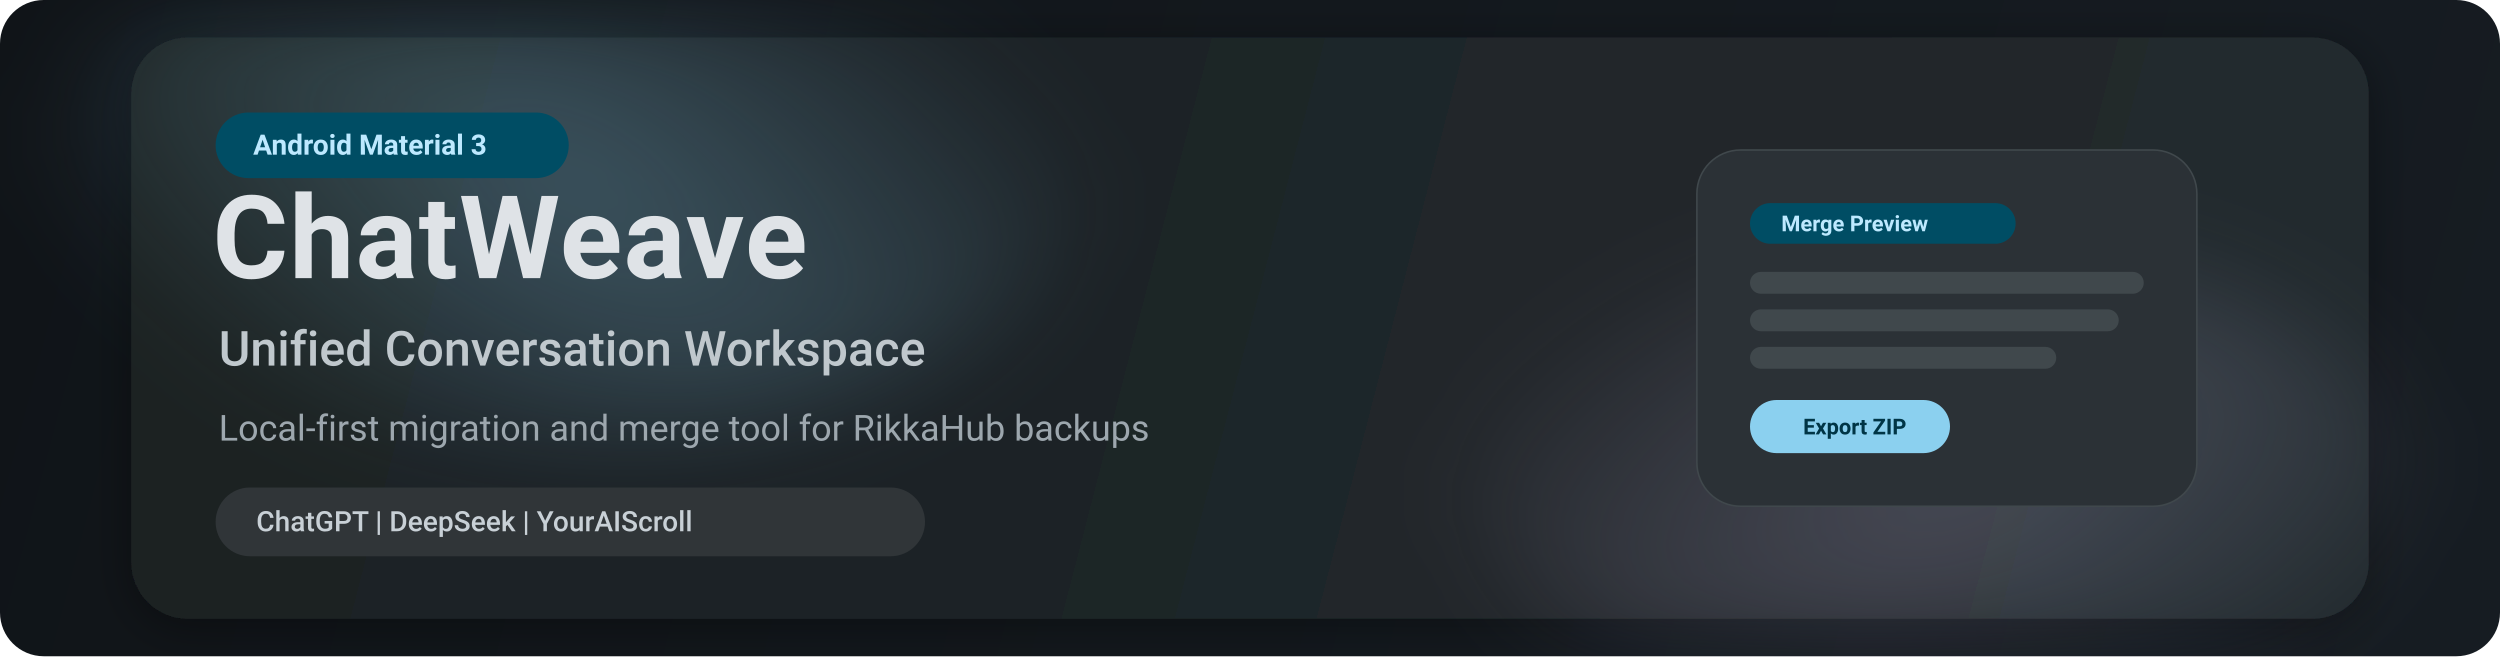
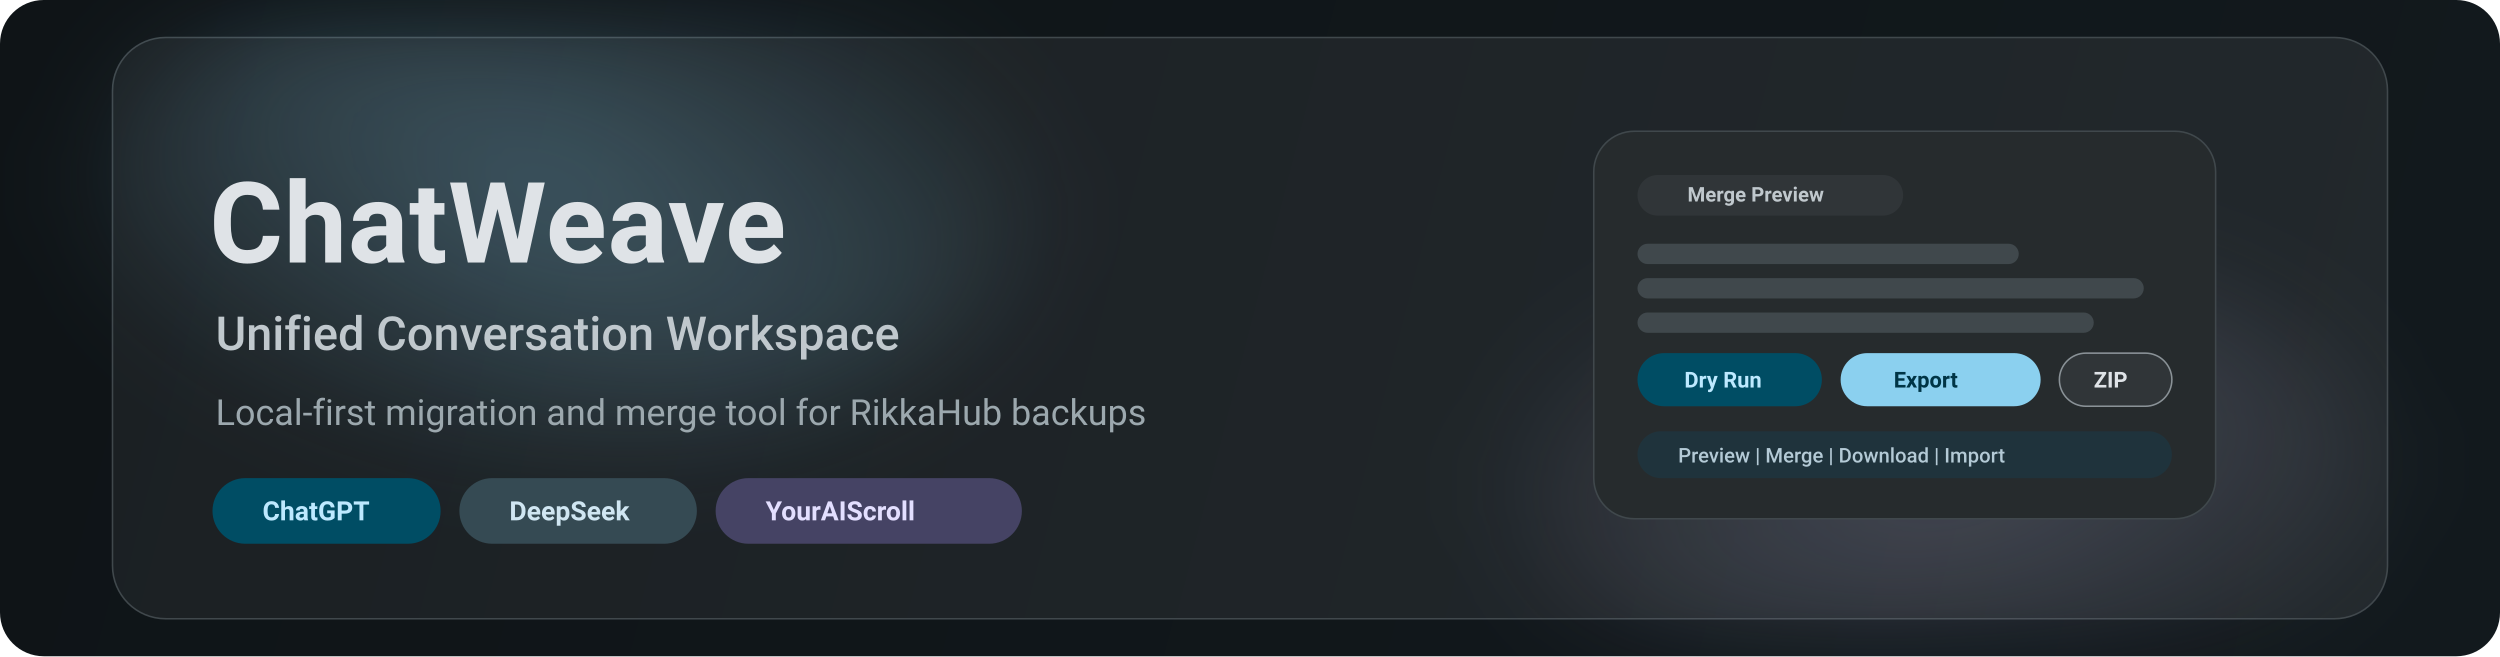
<svg xmlns="http://www.w3.org/2000/svg" width="1600" height="420" viewBox="0 0 1600 420" fill="none">
  <defs>
-     <linearGradient id="page" x1="0" y1="0" x2="1600" y2="420" gradientUnits="userSpaceOnUse">
-       <stop stop-color="#101418" />
-       <stop offset="1" stop-color="#161C22" />
+     <linearGradient id="bg" x1="0" y1="0" x2="1600" y2="420" gradientUnits="userSpaceOnUse">
+       <stop stop-color="#0F1417" />
+       <stop offset="1" stop-color="#12191D" />
    </linearGradient>
-     <linearGradient id="surfaceContainer" x1="120" y1="34" x2="1480" y2="386" gradientUnits="userSpaceOnUse">
+     <linearGradient id="surface" x1="72" y1="24" x2="1528" y2="396" gradientUnits="userSpaceOnUse">
      <stop stop-color="#1B2023" />
-       <stop offset="1" stop-color="#232A2E" />
+       <stop offset="1" stop-color="#22282C" />
    </linearGradient>
-     <radialGradient id="primaryTonal" cx="0" cy="0" r="1" gradientUnits="userSpaceOnUse" gradientTransform="translate(370 120) rotate(29) scale(470 230)">
-       <stop stop-color="#8BD0EF" stop-opacity="0.28" />
+     <radialGradient id="primaryGlow" cx="0" cy="0" r="1" gradientUnits="userSpaceOnUse" gradientTransform="translate(350 120) rotate(20) scale(440 210)">
+       <stop stop-color="#8BD0EF" stop-opacity="0.30" />
      <stop offset="1" stop-color="#8BD0EF" stop-opacity="0" />
    </radialGradient>
-     <radialGradient id="tertiaryTonal" cx="0" cy="0" r="1" gradientUnits="userSpaceOnUse" gradientTransform="translate(1250 310) rotate(-20) scale(420 210)">
-       <stop stop-color="#C6C2EA" stop-opacity="0.23" />
+     <radialGradient id="tertiaryGlow" cx="0" cy="0" r="1" gradientUnits="userSpaceOnUse" gradientTransform="translate(1250 300) rotate(-14) scale(380 190)">
+       <stop stop-color="#C6C2EA" stop-opacity="0.22" />
      <stop offset="1" stop-color="#C6C2EA" stop-opacity="0" />
    </radialGradient>
-     <filter id="softBlur" x="-120" y="-120" width="1840" height="660" filterUnits="userSpaceOnUse" color-interpolation-filters="sRGB">
-       <feGaussianBlur stdDeviation="30" />
-     </filter>
-     <filter id="cardShadow" x="0" y="0" width="1600" height="420" filterUnits="userSpaceOnUse" color-interpolation-filters="sRGB">
-       <feDropShadow dx="0" dy="6" stdDeviation="14" flood-color="#000000" flood-opacity="0.35" />
+     <filter id="blur" x="-120" y="-120" width="1840" height="660" filterUnits="userSpaceOnUse" color-interpolation-filters="sRGB">
+       <feGaussianBlur stdDeviation="34" />
    </filter>
  </defs>
-   <rect width="1600" height="420" rx="28" fill="url(#page)" />
-   <g filter="url(#cardShadow)">
-     <rect x="84" y="24" width="1432" height="372" rx="36" fill="url(#surfaceContainer)" />
+   <rect width="1600" height="420" rx="28" fill="url(#bg)" />
+   <rect x="72" y="24" width="1456" height="372" rx="34" fill="url(#surface)" stroke="#40484C" />
+   <g filter="url(#blur)">
+     <ellipse cx="360" cy="128" rx="300" ry="155" fill="url(#primaryGlow)" />
+     <ellipse cx="1246" cy="304" rx="280" ry="140" fill="url(#tertiaryGlow)" />
  </g>
-   <g filter="url(#softBlur)">
-     <ellipse cx="360" cy="112" rx="330" ry="170" fill="url(#primaryTonal)" />
-     <ellipse cx="1240" cy="304" rx="300" ry="150" fill="url(#tertiaryTonal)" />
-   </g>
-   <rect x="138" y="72" width="226" height="42" rx="21" fill="#004D64" />
-   <text x="162" y="99" fill="#BDE9FF" font-family="Roboto, Segoe UI, Arial, sans-serif" font-size="18" font-weight="600">
-     Android Material 3
-   </text>
-   <text x="136" y="178" fill="#DFE3E7" font-family="Roboto, Segoe UI, Arial, sans-serif" font-size="74" font-weight="700" letter-spacing="0.8">
+   <text x="134" y="168" fill="#DFE3E7" font-family="system-ui, -apple-system, Segoe UI, Roboto, sans-serif" font-size="72" font-weight="700" letter-spacing="0.6">
    ChatWeave
  </text>
-   <text x="140" y="234" fill="#C0C8CD" font-family="Roboto, Segoe UI, Arial, sans-serif" font-size="31" font-weight="500">
+   <text x="138" y="224" fill="#C0C8CD" font-family="system-ui, -apple-system, Segoe UI, Roboto, sans-serif" font-size="30" font-weight="500">
    Unified Conversation Workspace
  </text>
-   <text x="140" y="282" fill="#9DA7AE" font-family="Roboto, Segoe UI, Arial, sans-serif" font-size="23">
+   <text x="138" y="272" fill="#9CA8AE" font-family="system-ui, -apple-system, Segoe UI, Roboto, sans-serif" font-size="23">
    Local-first migration and merge tool for RikkaHub backups
  </text>
-   <rect x="138" y="312" width="454" height="44" rx="22" fill="#303538" />
-   <text x="164" y="340" fill="#C8D0D6" font-family="Roboto, Segoe UI, Arial, sans-serif" font-size="18" font-weight="500">
-     ChatGPT  |  DeepSeek  |  YourAIScroll
+   <rect x="136" y="306" width="146" height="42" rx="21" fill="#004D64" />
+   <text x="168" y="333" fill="#BDE9FF" font-family="system-ui, -apple-system, Segoe UI, Roboto, sans-serif" font-size="17" font-weight="600">
+     ChatGPT
  </text>
-   <rect x="1086" y="96" width="320" height="228" rx="28" fill="#2B3136" stroke="#40484C" />
-   <rect x="1120" y="130" width="170" height="26" rx="13" fill="#004D64" />
-   <text x="1140" y="148" fill="#BDE9FF" font-family="Roboto, Segoe UI, Arial, sans-serif" font-size="14" font-weight="600">
+   <rect x="294" y="306" width="152" height="42" rx="21" fill="#354A53" />
+   <text x="326" y="333" fill="#D0E6F2" font-family="system-ui, -apple-system, Segoe UI, Roboto, sans-serif" font-size="17" font-weight="600">
+     DeepSeek
+   </text>
+   <rect x="458" y="306" width="196" height="42" rx="21" fill="#454364" />
+   <text x="490" y="333" fill="#E3DFFF" font-family="system-ui, -apple-system, Segoe UI, Roboto, sans-serif" font-size="17" font-weight="600">
+     YourAIScroll
+   </text>
+   <rect x="1020" y="84" width="398" height="248" rx="26" fill="#262B2D" stroke="#40484C" />
+   <rect x="1048" y="112" width="170" height="26" rx="13" fill="#303538" />
+   <text x="1080" y="129" fill="#C0C8CD" font-family="system-ui, -apple-system, Segoe UI, Roboto, sans-serif" font-size="13" font-weight="600">
    Merge Preview
  </text>
-   <rect x="1120" y="174" width="252" height="14" rx="7" fill="#40484C" />
-   <rect x="1120" y="198" width="236" height="14" rx="7" fill="#40484C" />
-   <rect x="1120" y="222" width="196" height="14" rx="7" fill="#40484C" />
-   <rect x="1120" y="256" width="128" height="34" rx="17" fill="#8BD0EF" />
-   <text x="1154" y="278" fill="#003546" font-family="Roboto, Segoe UI, Arial, sans-serif" font-size="14" font-weight="700">
-     Export ZIP
+   <rect x="1048" y="156" width="244" height="13" rx="6.5" fill="#40484C" />
+   <rect x="1048" y="178" width="324" height="13" rx="6.5" fill="#40484C" />
+   <rect x="1048" y="200" width="292" height="13" rx="6.5" fill="#40484C" />
+   <rect x="1048" y="226" width="118" height="34" rx="17" fill="#004D64" />
+   <text x="1078" y="248" fill="#BDE9FF" font-family="system-ui, -apple-system, Segoe UI, Roboto, sans-serif" font-size="14" font-weight="600">
+     Dry Run
+   </text>
+   <rect x="1178" y="226" width="128" height="34" rx="17" fill="#8BD0EF" />
+   <text x="1212" y="248" fill="#003546" font-family="system-ui, -apple-system, Segoe UI, Roboto, sans-serif" font-size="14" font-weight="700">
+     Export
+   </text>
+   <rect x="1318" y="226" width="72" height="34" rx="17" fill="#303538" stroke="#8A9297" />
+   <text x="1340" y="248" fill="#DFE3E7" font-family="system-ui, -apple-system, Segoe UI, Roboto, sans-serif" font-size="14" font-weight="600">
+     ZIP
+   </text>
+   <rect x="1048" y="276" width="342" height="30" rx="15" fill="#1F333C" />
+   <text x="1074" y="296" fill="#B4CAD6" font-family="system-ui, -apple-system, Segoe UI, Roboto, sans-serif" font-size="13" font-weight="500">
+     Preview | Merge | Download | Import
  </text>
</svg>
